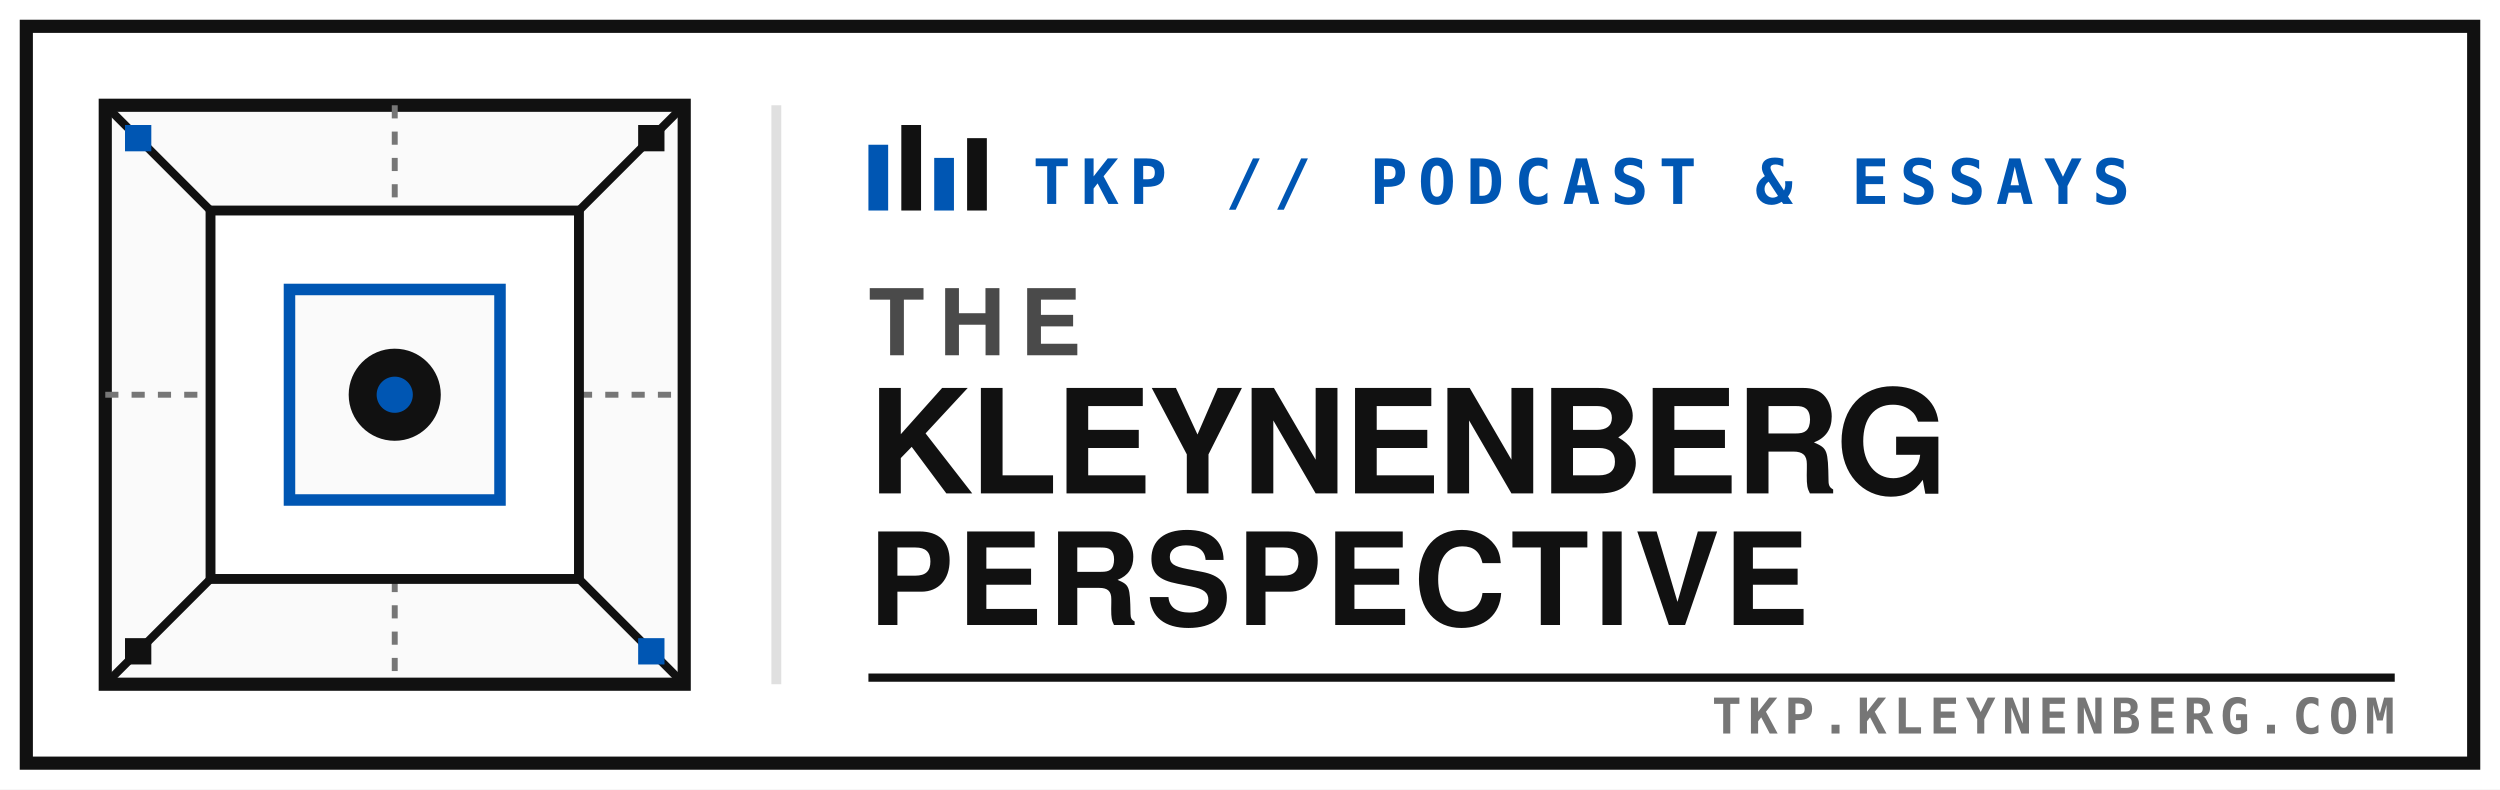
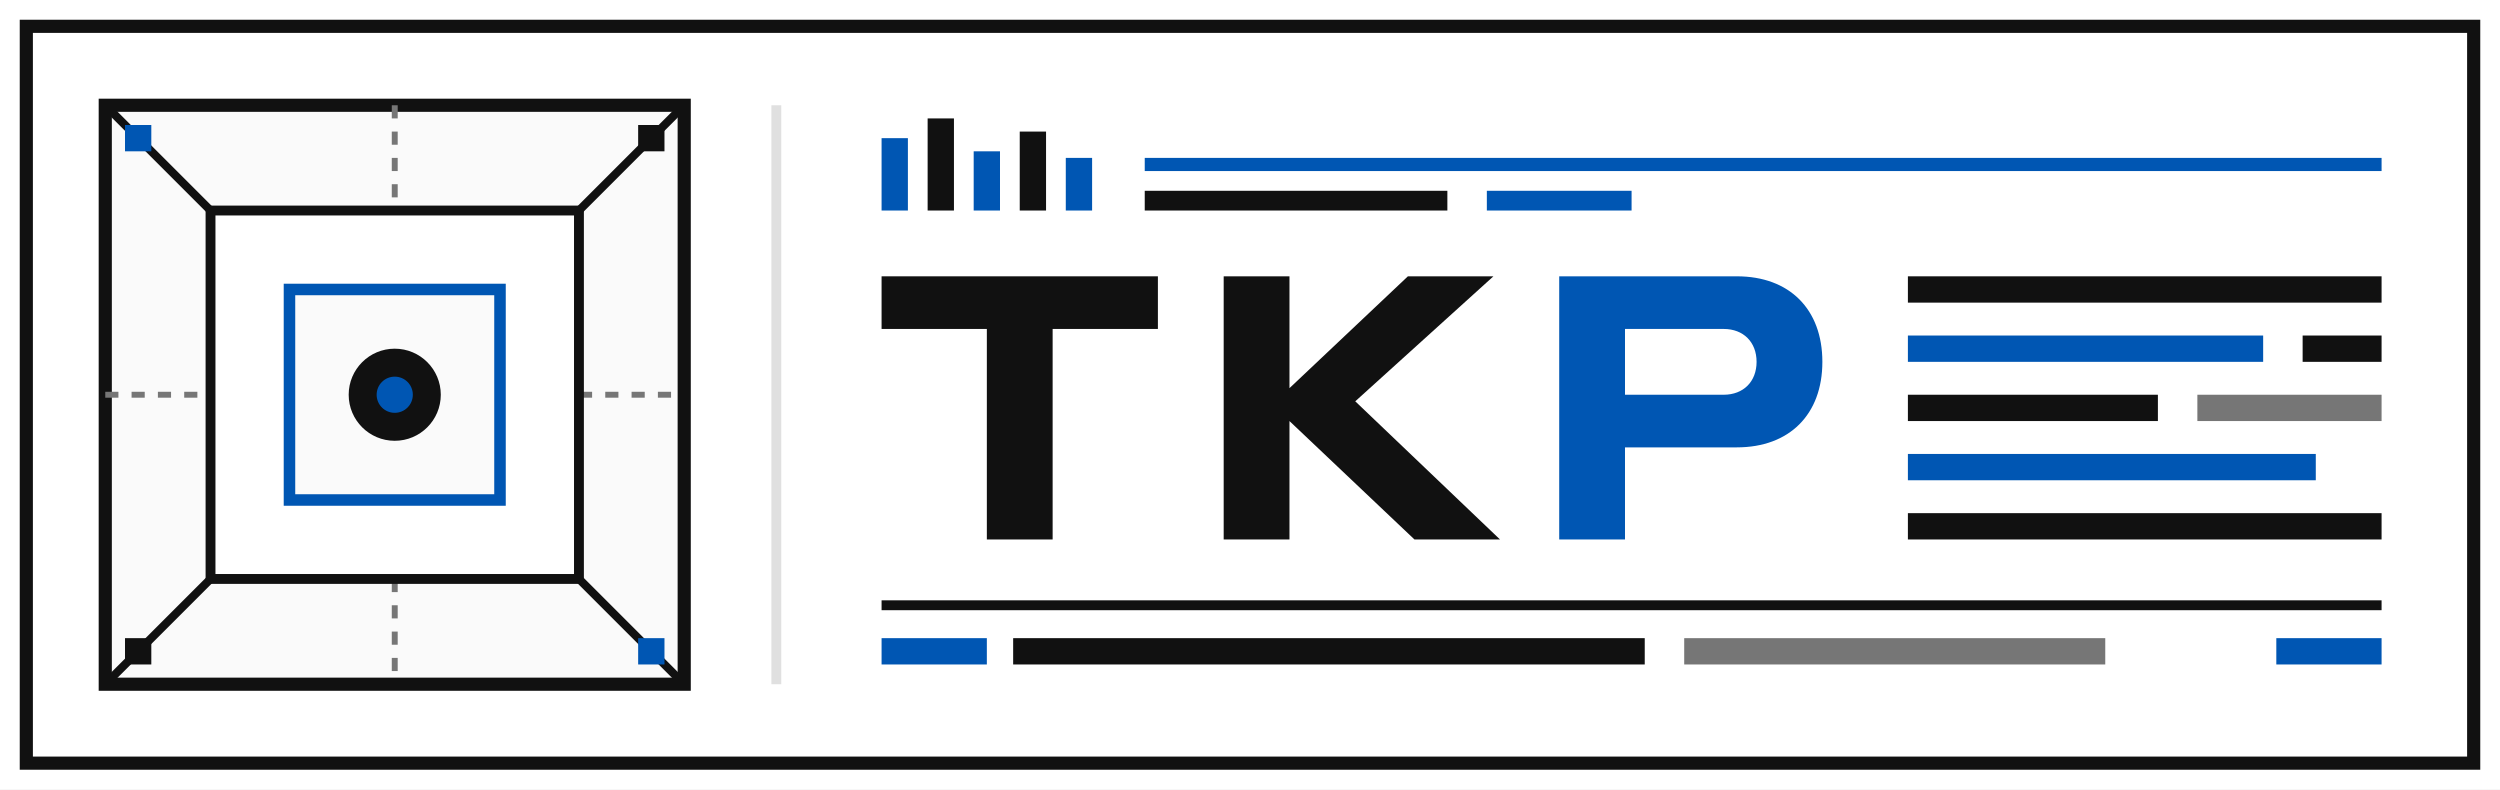
<svg xmlns="http://www.w3.org/2000/svg" viewBox="0 0 380 120" width="380" height="120" role="img" aria-labelledby="tkp-logo-title tkp-logo-desc">
  <rect x="0" y="0" width="380" height="120" fill="#ffffff" />
  <rect x="4" y="4" width="372" height="112" fill="none" stroke="#111111" stroke-width="2" />
  <g transform="translate(16, 16)">
    <rect x="0" y="0" width="88" height="88" fill="#fafafa" stroke="#111111" stroke-width="2" />
    <line x1="0" y1="0" x2="44" y2="44" stroke="#111111" stroke-width="1.25" />
    <line x1="88" y1="0" x2="44" y2="44" stroke="#111111" stroke-width="1.25" />
    <line x1="0" y1="88" x2="44" y2="44" stroke="#111111" stroke-width="1.25" />
    <line x1="88" y1="88" x2="44" y2="44" stroke="#111111" stroke-width="1.25" />
    <line x1="0" y1="44" x2="88" y2="44" stroke="#767676" stroke-width="0.9" stroke-dasharray="2 2" />
    <line x1="44" y1="0" x2="44" y2="88" stroke="#767676" stroke-width="0.9" stroke-dasharray="2 2" />
    <rect x="16" y="16" width="56" height="56" fill="#ffffff" stroke="#111111" stroke-width="1.5" />
    <rect x="28" y="28" width="32" height="32" fill="#fafafa" stroke="#0056b3" stroke-width="1.75" />
    <circle cx="44" cy="44" r="7" fill="#111111" />
    <circle cx="44" cy="44" r="2.75" fill="#0056b3" />
    <rect x="3" y="3" width="4" height="4" fill="#0056b3" />
    <rect x="81" y="3" width="4" height="4" fill="#111111" />
    <rect x="3" y="81" width="4" height="4" fill="#111111" />
    <rect x="81" y="81" width="4" height="4" fill="#0056b3" />
  </g>
  <line x1="118" y1="16" x2="118" y2="104" stroke="#e0e0e0" stroke-width="1.5" />
-   <g transform="translate(132, 0)">
-     <rect x="0" y="22" width="3" height="10" fill="#0056b3" />
-     <rect x="5" y="19" width="3" height="13" fill="#111111" />
-     <rect x="10" y="24" width="3" height="8" fill="#0056b3" />
-     <rect x="15" y="21" width="3" height="11" fill="#111111" />
-     <text x="25" y="31" font-family="'Atkinson Hyperlegible Mono', ui-monospace, SFMono-Regular, Menlo, Monaco, Consolas, monospace" font-size="9.5" font-weight="700" letter-spacing="1.6" fill="#0056b3">TKP // PODCAST &amp; ESSAYS</text>
-     <text x="0" y="54" font-family="'Atkinson Hyperlegible Next', -apple-system, BlinkMacSystemFont, 'Segoe UI', Helvetica, Arial, sans-serif" font-size="14" font-weight="700" letter-spacing="2.2" fill="#4a4a4a">THE</text>
-     <text x="0" y="75" font-family="'Atkinson Hyperlegible Next', -apple-system, BlinkMacSystemFont, 'Segoe UI', Helvetica, Arial, sans-serif" font-size="22" font-weight="700" letter-spacing="-0.4" fill="#111111">KLEYNENBERG</text>
-     <text x="0" y="95" font-family="'Atkinson Hyperlegible Next', -apple-system, BlinkMacSystemFont, 'Segoe UI', Helvetica, Arial, sans-serif" font-size="19.5" font-weight="700" letter-spacing="0.8" fill="#111111">PERSPECTIVE</text>
-     <line x1="0" y1="103" x2="232" y2="103" stroke="#111111" stroke-width="1.25" />
-     <text x="232" y="111.5" text-anchor="end" font-family="'Atkinson Hyperlegible Mono', ui-monospace, SFMono-Regular, Menlo, Monaco, Consolas, monospace" font-size="7.5" font-weight="700" letter-spacing="1" fill="#767676">TKP.KLEYNENBERG.COM</text>
+   <g transform="translate(134, 18)">
+     <rect x="0" y="3" width="4" height="11" fill="#0056b3" />
+     <rect x="7" y="0" width="4" height="14" fill="#111111" />
+     <rect x="14" y="5" width="4" height="9" fill="#0056b3" />
+     <rect x="21" y="2" width="4" height="12" fill="#111111" />
+     <rect x="28" y="6" width="4" height="8" fill="#0056b3" />
+     <line x1="40" y1="7" x2="228" y2="7" stroke="#0056b3" stroke-width="2" />
+     <rect x="40" y="11" width="46" height="3" fill="#111111" />
+     <rect x="92" y="11" width="22" height="3" fill="#0056b3" />
+     <path d="M 0 24 H 42 V 32 H 26 V 64 H 16 V 32 H 0 Z" fill="#111111" />
+     <path d="M 52 24 H 62 V 41 L 80 24 H 93 L 72 43 L 94 64 H 81 L 62 46 V 64 H 52 Z" fill="#111111" />
+     <path d="M 103 24 H 130 C 138 24 143 29 143 37 C 143 45 138 50 130 50 H 113 V 64 H 103 Z M 113 32 V 42 H 128 C 131 42 133 40 133 37 C 133 34 131 32 128 32 Z" fill="#0056b3" />
+     <g transform="translate(156, 24)">
+       <rect x="0" y="0" width="72" height="4" fill="#111111" />
+       <rect x="0" y="9" width="54" height="4" fill="#0056b3" />
+       <rect x="60" y="9" width="12" height="4" fill="#111111" />
+       <rect x="0" y="18" width="38" height="4" fill="#111111" />
+       <rect x="44" y="18" width="28" height="4" fill="#767676" />
+       <rect x="0" y="27" width="62" height="4" fill="#0056b3" />
+       <rect x="0" y="36" width="72" height="4" fill="#111111" />
+     </g>
+     <line x1="0" y1="74" x2="228" y2="74" stroke="#111111" stroke-width="1.5" />
+     <rect x="0" y="79" width="16" height="4" fill="#0056b3" />
+     <rect x="20" y="79" width="96" height="4" fill="#111111" />
+     <rect x="122" y="79" width="64" height="4" fill="#767676" />
+     <rect x="212" y="79" width="16" height="4" fill="#0056b3" />
  </g>
</svg>
